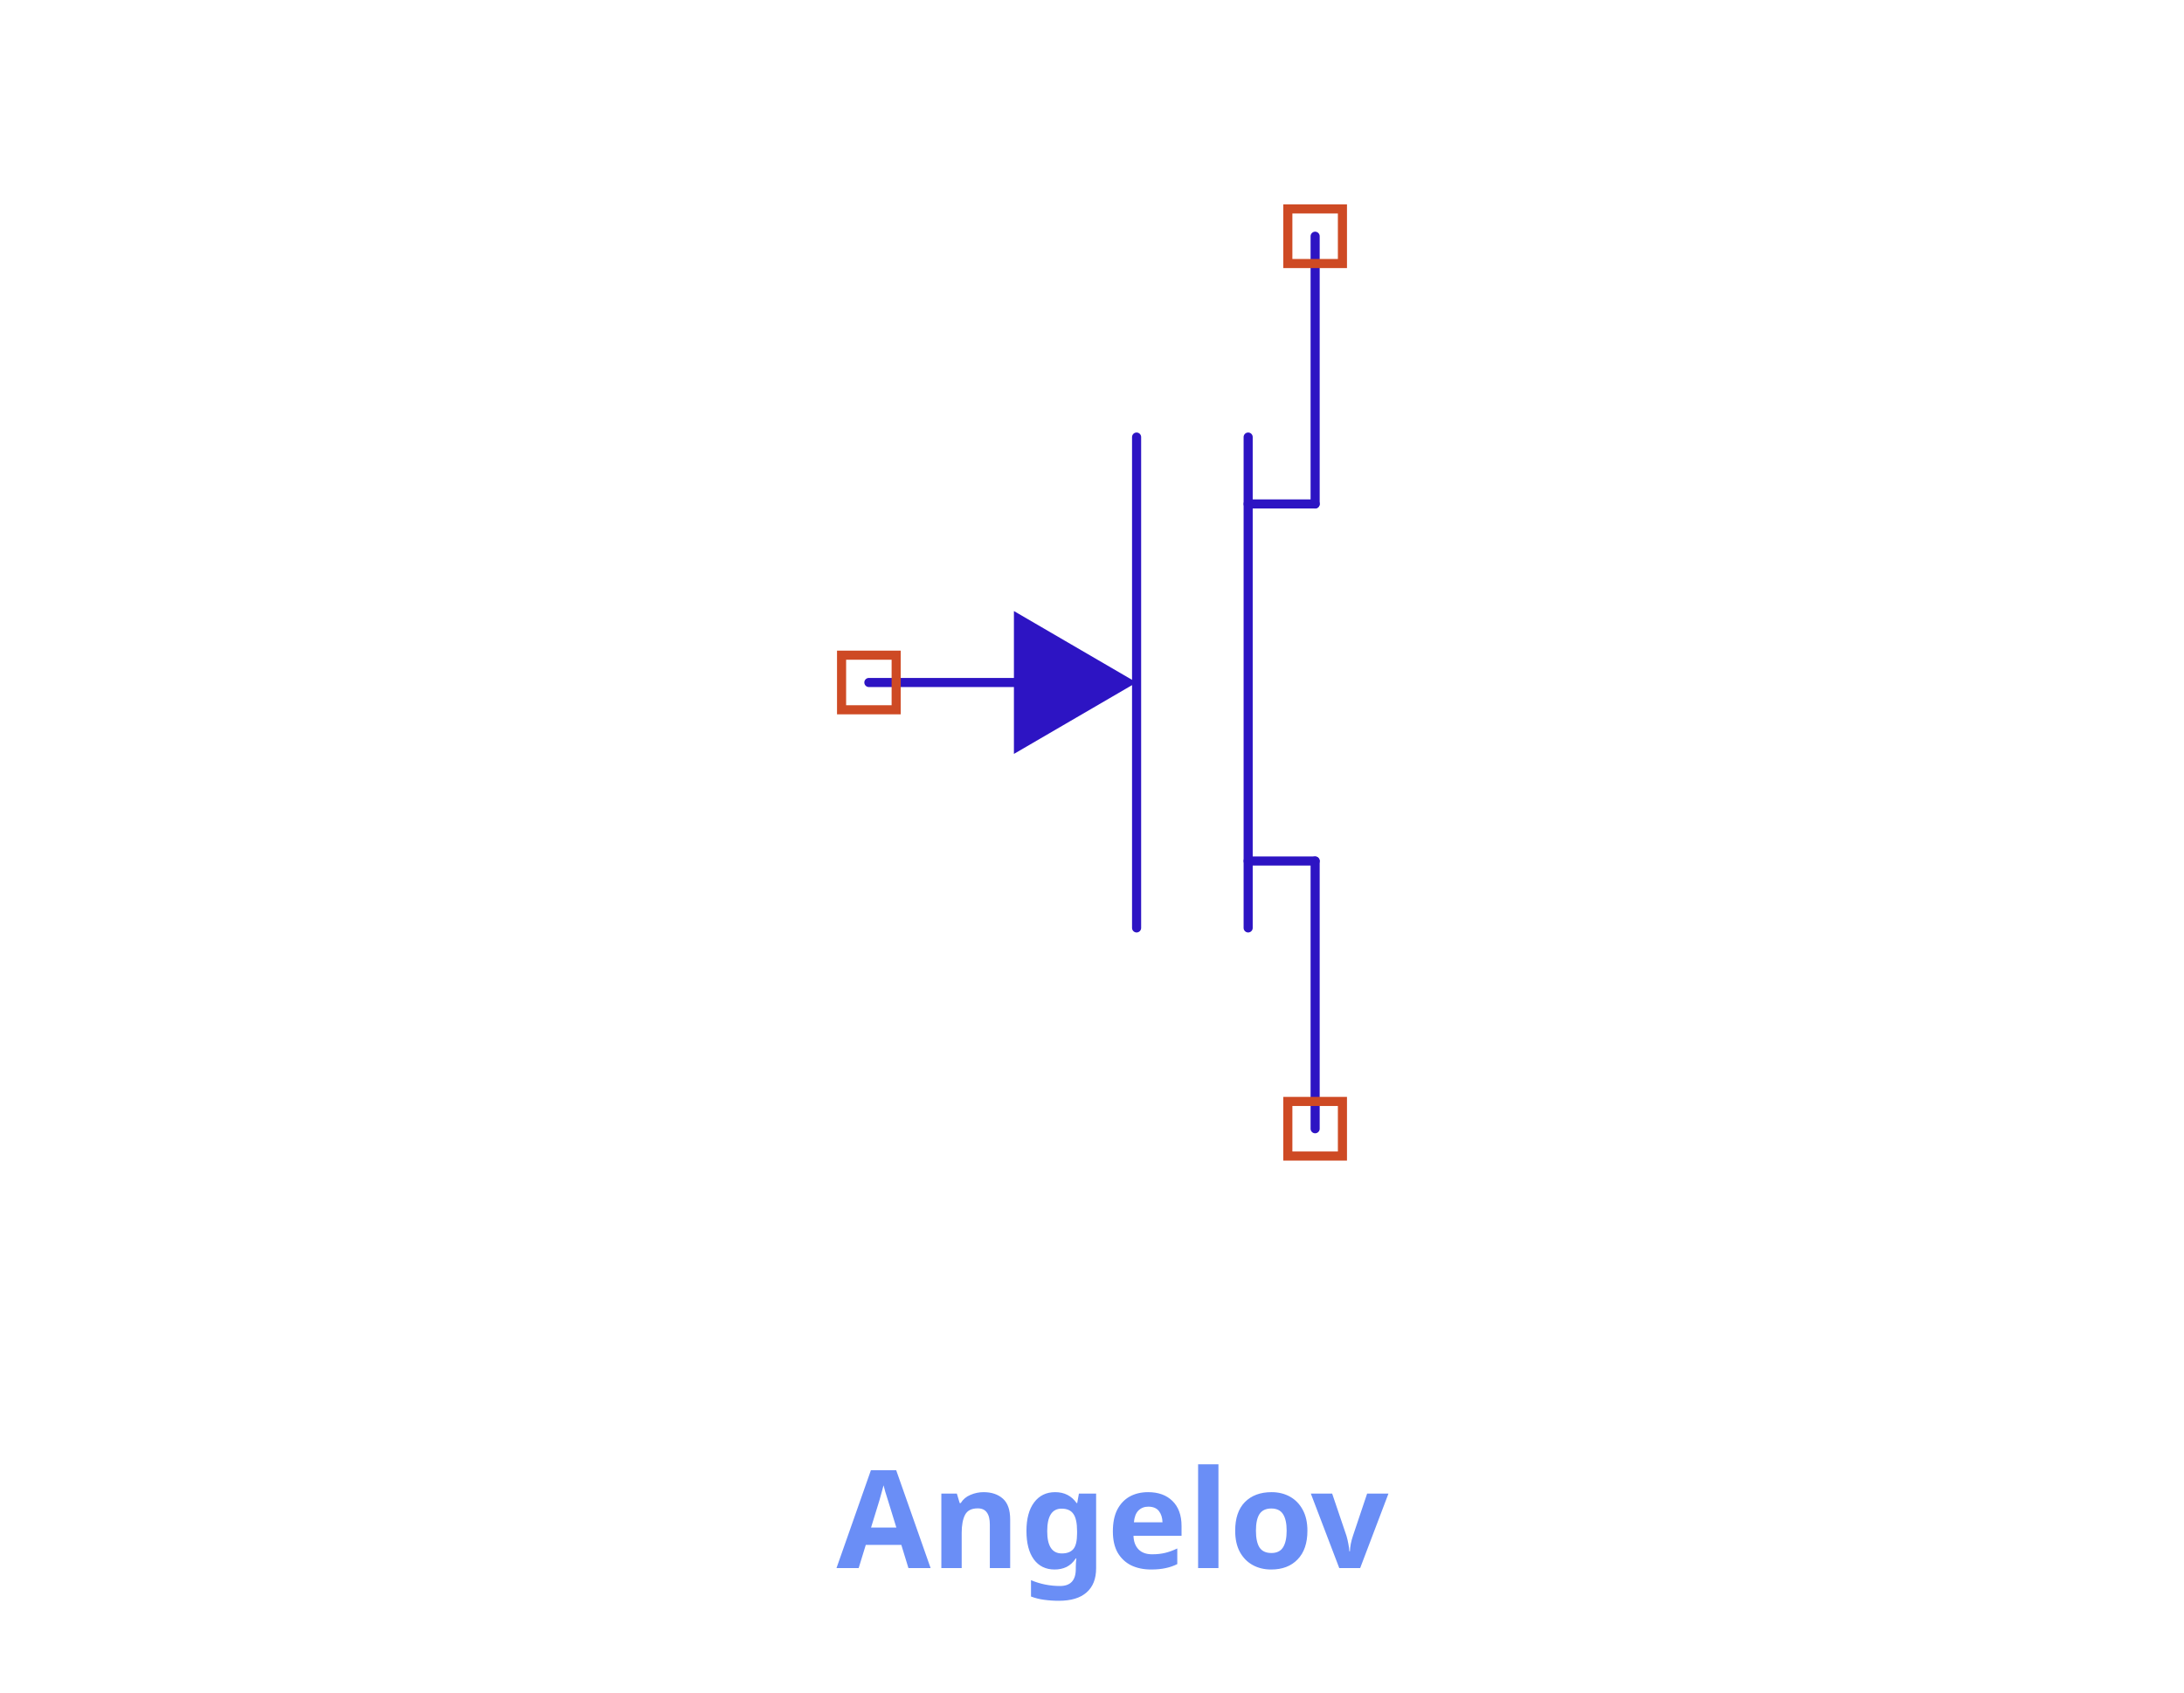
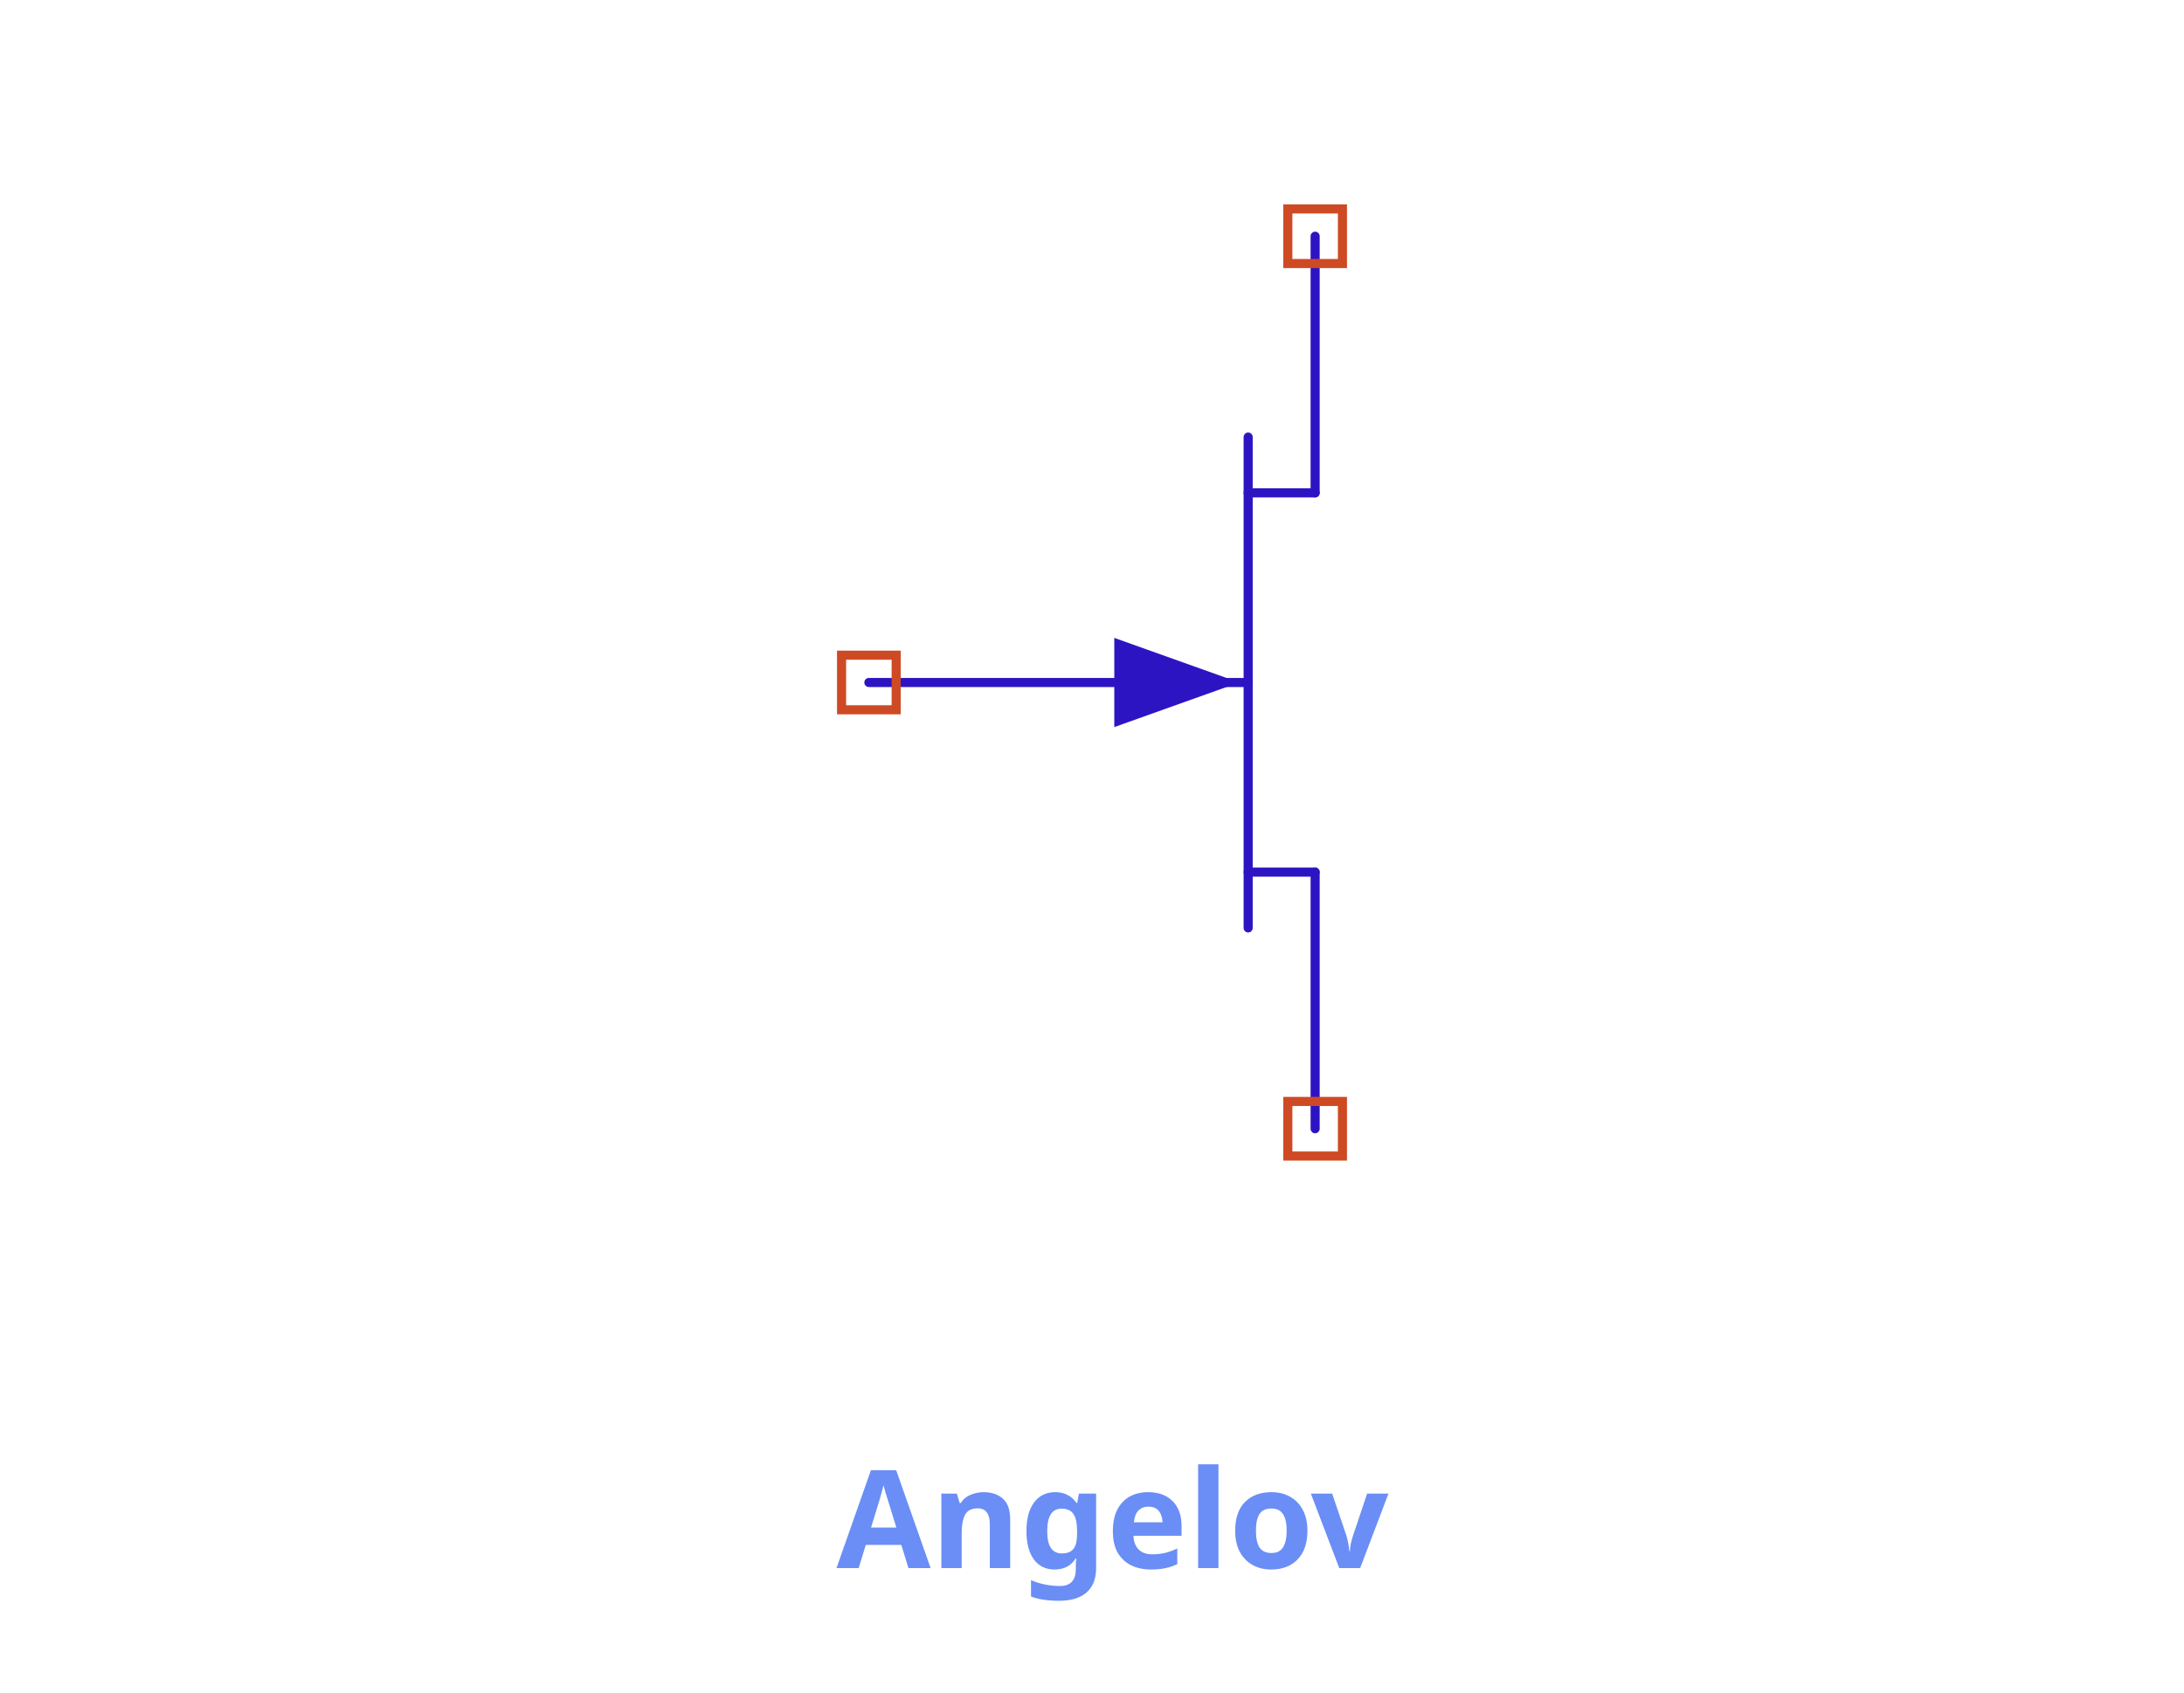
<svg xmlns="http://www.w3.org/2000/svg" width="240" height="186" viewBox="0 0 240 186">
-   <path fill="none" stroke="#2D14C3" stroke-width="1" stroke-linecap="round" stroke-linejoin="round" d="M95.48 75L111.42 75" />
-   <path fill="#2D14C3" d="M111.42 67.15L111.42 82.85L124.9 75L111.42 67.15Z" />
-   <path fill="none" stroke="#2D14C3" stroke-width="1" stroke-linecap="round" stroke-linejoin="round" d="M124.9 48.03L124.9 101.97" />
+   <path fill="none" stroke="#2D14C3" stroke-width="1" stroke-linecap="round" stroke-linejoin="round" d="M95.48 75L137.16 75" />
  <path fill="none" stroke="#2D14C3" stroke-width="1" stroke-linecap="round" stroke-linejoin="round" d="M137.16 48.03L137.16 101.97" />
-   <path fill="none" stroke="#2D14C3" stroke-width="1" stroke-linecap="round" stroke-linejoin="round" d="M137.16 55.38L144.52 55.38" />
-   <path fill="none" stroke="#2D14C3" stroke-width="1" stroke-linecap="round" stroke-linejoin="round" d="M144.52 55.38L144.52 25.96" />
-   <path fill="none" stroke="#2D14C3" stroke-width="1" stroke-linecap="round" stroke-linejoin="round" d="M137.16 94.62L144.52 94.62" />
-   <path fill="none" stroke="#2D14C3" stroke-width="1" stroke-linecap="round" stroke-linejoin="round" d="M144.52 94.62L144.52 124.04" />
+   <path fill="none" stroke="#2D14C3" stroke-width="1" stroke-linecap="round" stroke-linejoin="round" d="M137.16 54.16L144.52 54.16" />
+   <path fill="none" stroke="#2D14C3" stroke-width="1" stroke-linecap="round" stroke-linejoin="round" d="M144.52 54.16L144.52 25.96" />
+   <path fill="none" stroke="#2D14C3" stroke-width="1" stroke-linecap="round" stroke-linejoin="round" d="M137.16 95.84L144.52 95.84" />
+   <path fill="none" stroke="#2D14C3" stroke-width="1" stroke-linecap="round" stroke-linejoin="round" d="M144.52 95.84L144.52 124.04" />
+   <path fill="#2D14C3" d="M122.45 70.1L122.45 79.9L136.18 75L122.45 70.1Z" />
  <rect fill="none" stroke="#CE4A24" stroke-width="1" stroke-miterlimit="4" x="92.48" y="72" width="6" height="6" />
  <rect fill="none" stroke="#CE4A24" stroke-width="1" stroke-miterlimit="4" x="141.52" y="22.96" width="6" height="6" />
  <rect fill="none" stroke="#CE4A24" stroke-width="1" stroke-miterlimit="4" x="141.52" y="121.04" width="6" height="6" />
  <text fill="#6A8EF6" font-size="15" font-weight="600" font-family="IBM Plex Sans" x="91.92, 102, 110.82, 119, 127.37, 131.77, 140.22" y="172.32">
			Angelov
	</text>
</svg>
